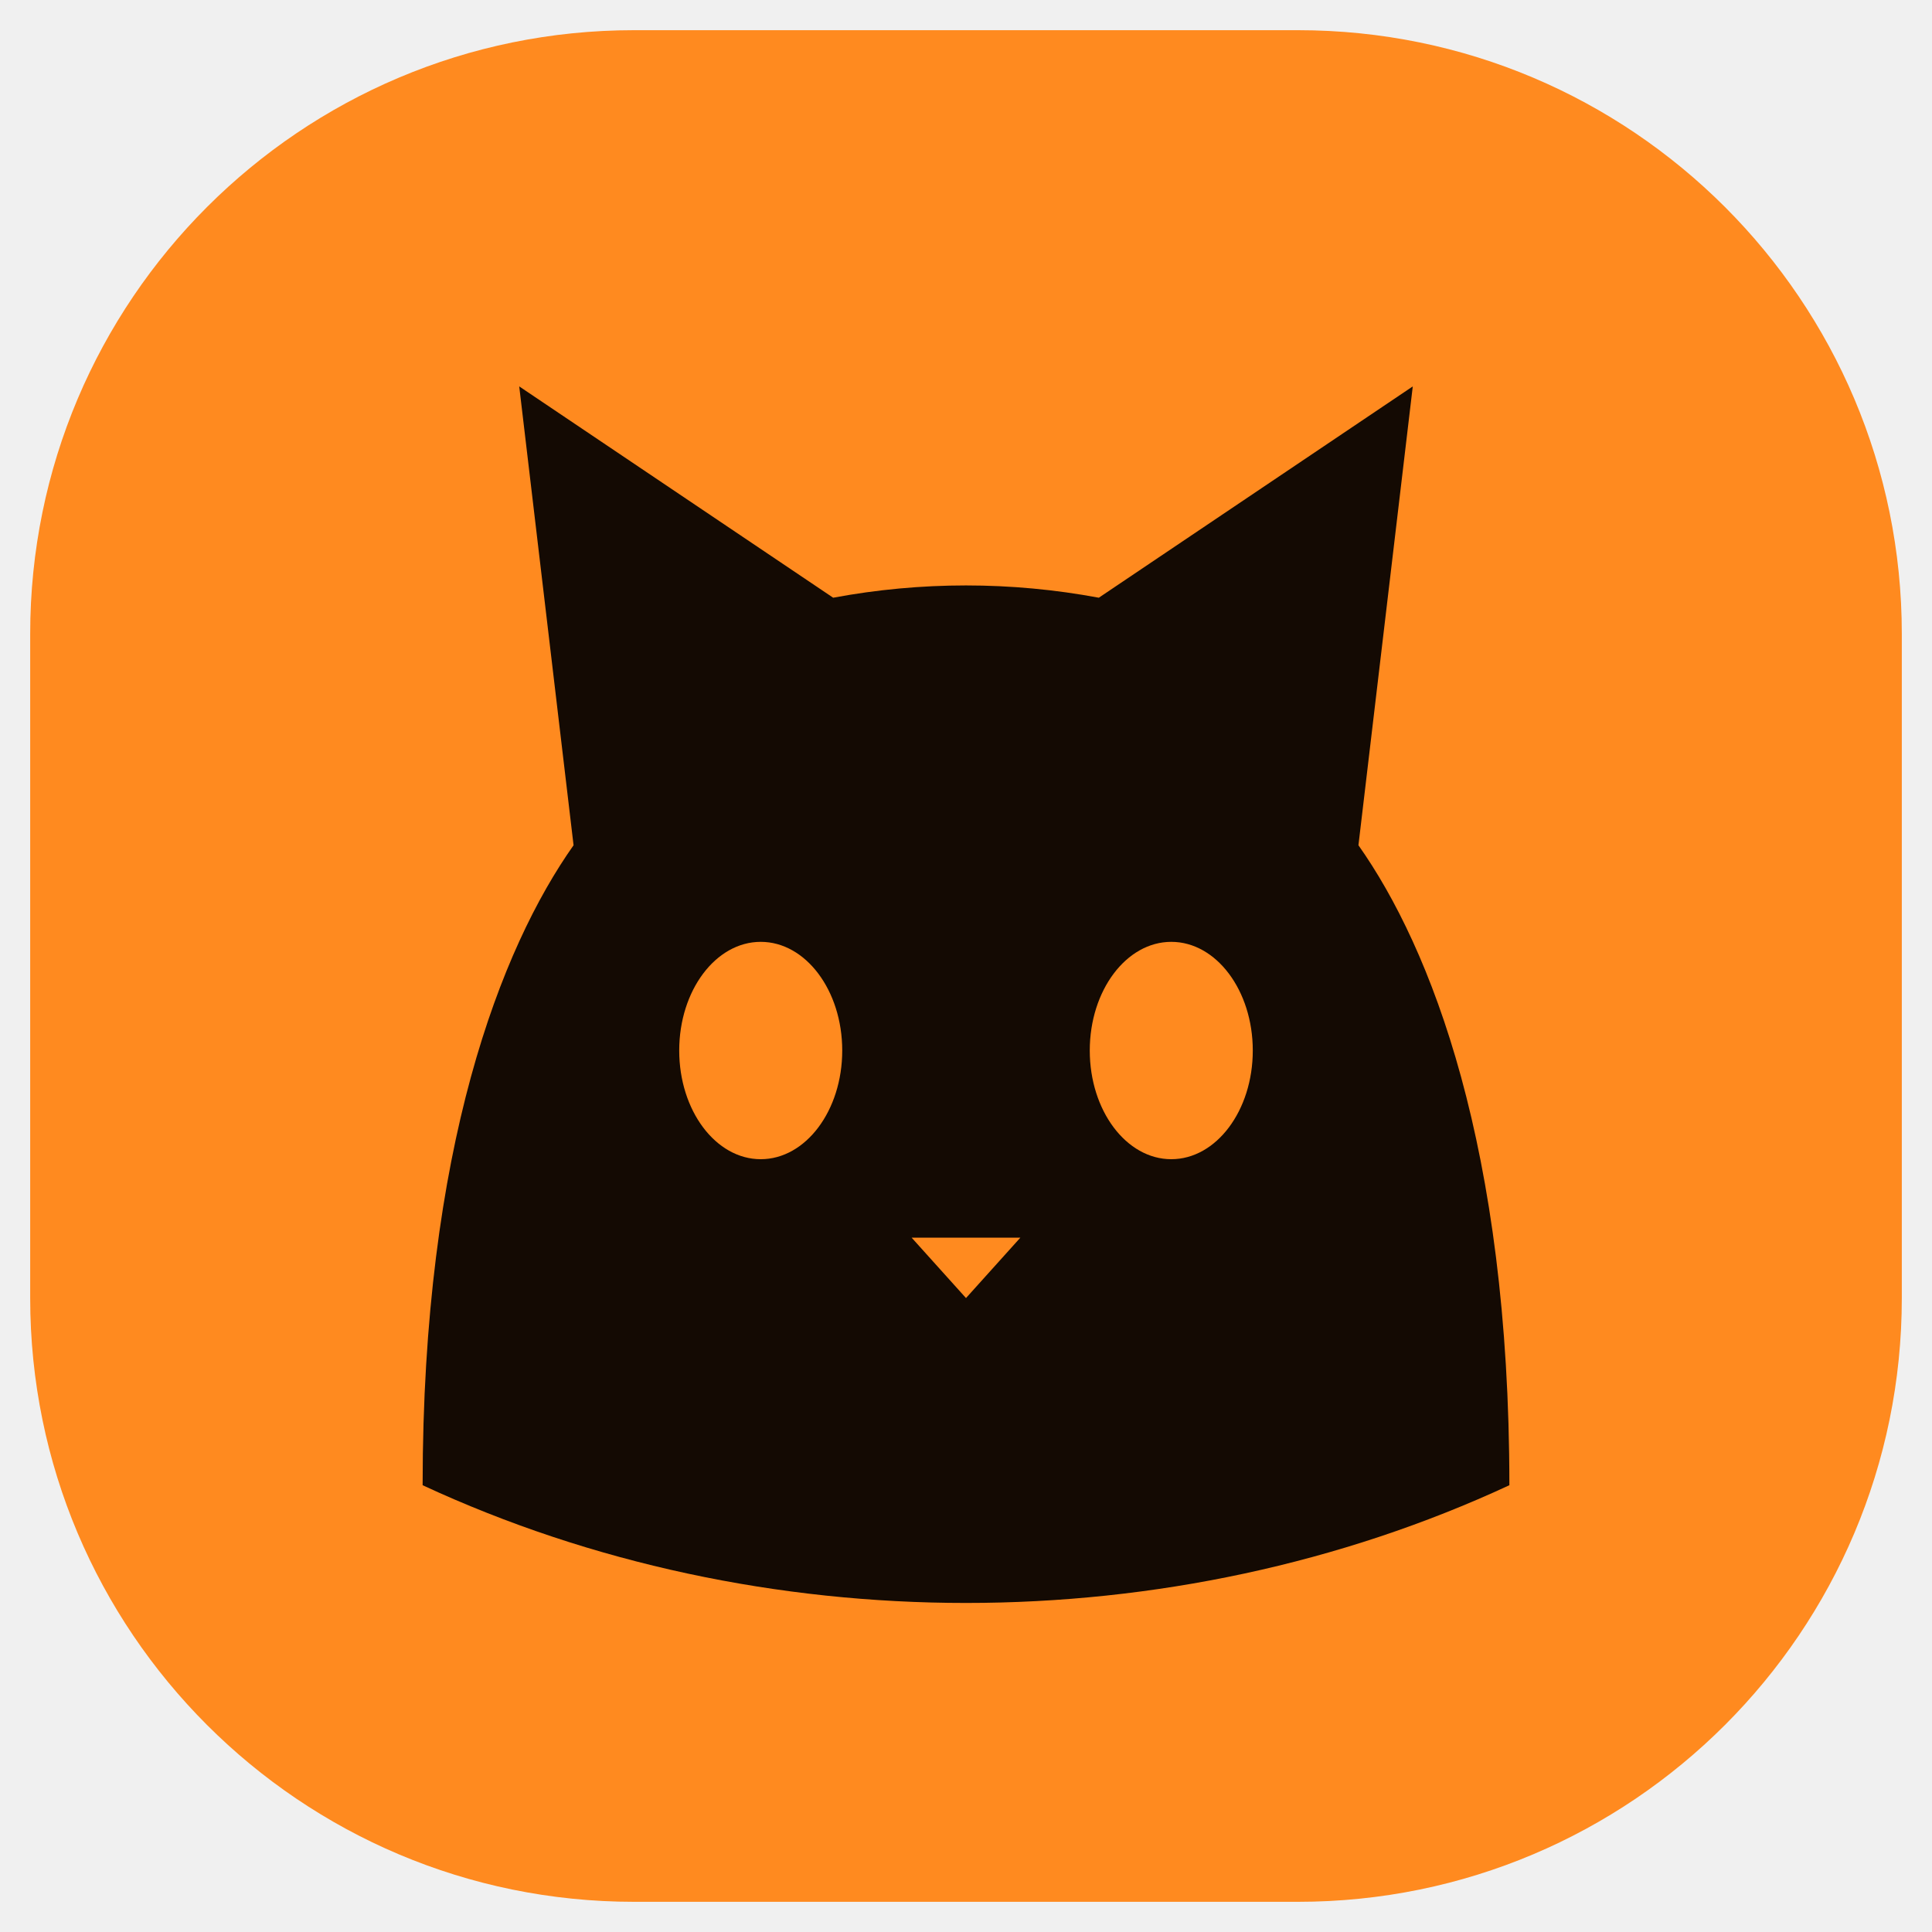
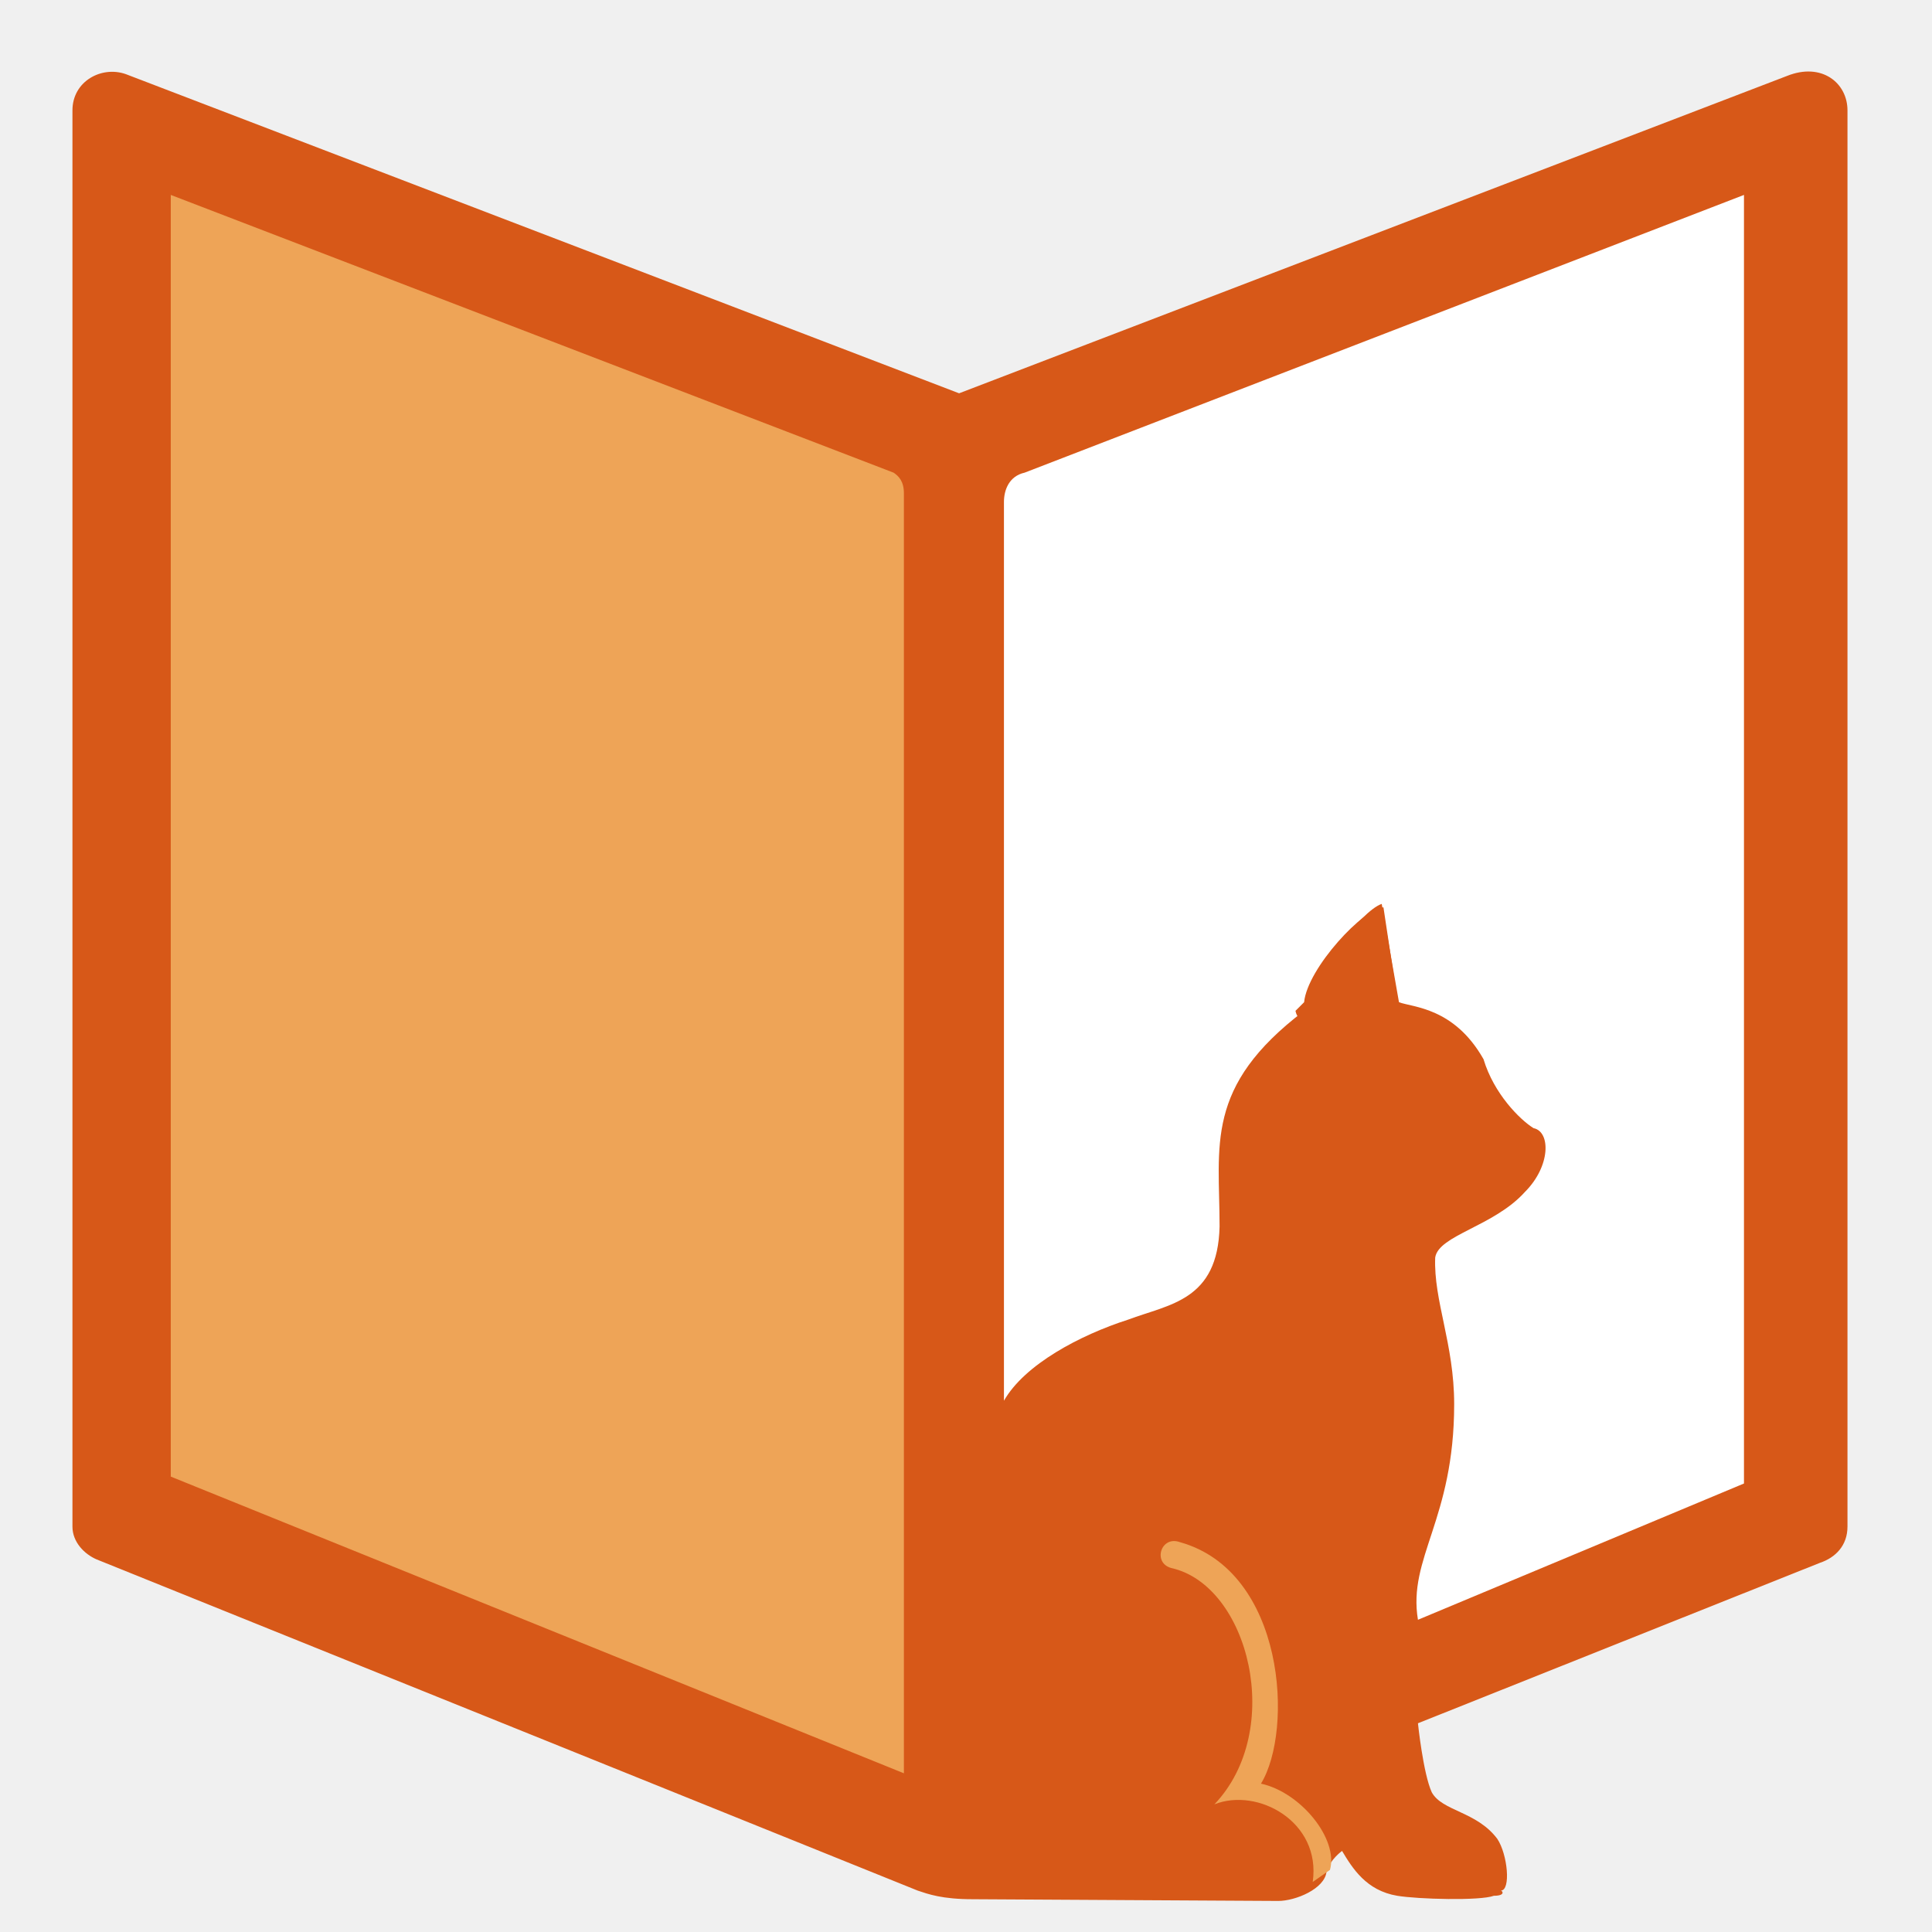
- <svg xmlns="http://www.w3.org/2000/svg" viewBox="0 0 32 32">
-   <rect x=".5" y=".5" width="31" height="31" rx="10" fill="#FF8A1F" />
-   <path d="M7 24.6c0-5.6 1.3-8.9 2.5-10.6L8.6 6.4l5.2 3.5a12 12 0 0 1 4.4 0l5.2-3.5-.9 7.6c1.2 1.7 2.5 5 2.5 10.6-5.6 2.6-12.4 2.6-18 0Z" fill="#140A03" />
-   <ellipse cx="12.6" cy="17.4" rx="1.35" ry="1.8" fill="#FF8A1F" />
-   <ellipse cx="19.4" cy="17.4" rx="1.35" ry="1.8" fill="#FF8A1F" />
-   <path d="M15.1 20.5h1.8l-.9 1z" fill="#FF8A1F" />
+ <svg xmlns="http://www.w3.org/2000/svg" viewBox="21 -2 112 112">
+   <path fill="#D75818" d="m124.6 2.4-48 18.4-48.3-18.5c-1.4-0.5-3.1 0.4-3.1 2.1v82.1c0 0.9 0.7 1.6 1.4 1.9l47.6 19.2c0.6 0.2 1.4 0.5 3.2 0.5l17.7 0.1c1 0 2.7-0.7 2.8-1.7 0.2-0.7 0.9-1.2 0.9-1.2 0.6 1 1.4 2.3 3.2 2.6 1.2 0.2 4.8 0.3 5.6 0 0.7 0 0.5-0.3 0.4-0.3 0.6 0 0.4-2.1-0.2-3-1.2-1.6-3.2-1.6-3.8-2.7-0.5-1.1-0.8-4-0.8-4l23.3-9.3c0.9-0.3 1.6-1 1.6-2.1v-82.1c0-1.6-1.5-2.8-3.5-2z" />
+   <path fill="#EEA457" d="m72.8 25.4-41.9-16.1v74.3l42.5 17.2v-74.2c0-0.7-0.3-1-0.6-1.2z" />
+   <path fill="#FFFFFF" d="m79.2 27.1v52.1c1.2-2.1 4.4-3.8 7.2-4.7 2.4-0.9 5.2-1.1 5.3-5.4 0-4.7-0.9-8.1 4.9-12.5 0.4-2 3.3-5.8 4.5-6.2l1 5.7c0.8 0.3 3.2 0.3 4.9 3.3 0.6 2 2.1 3.5 2.9 4 1 0.2 1 2.2-0.5 3.7-1.8 2-5 2.5-5.2 3.8-0.1 2.5 1.1 5 1.1 8.5 0 6.7-2.7 8.9-2.1 12.5l18.9-7.9v-74.7l-41.7 16.1c-0.9 0.2-1.2 1-1.2 1.7z" />
+   <path fill="#EEA457" d="m94.1 101.4c1.9-3.1 1.4-12.3-4.7-14-1.1-0.4-1.6 1.2-0.5 1.5 4.5 1 6.6 9.4 2.5 13.7 2.5-1 6.2 1 5.7 4.5l1-0.7c0.5-1.8-1.7-4.5-4-5z" />
+   <path fill="#D75818" d="m96.1 56.6c0.3 1.5 2.8 0 6-0.5l-0.1-0.2-0.8-5.3c-1.1 0-4.4 3.5-4.6 5.5" />
+   <path fill="#EEA457" d="m96.1 56.6" />
</svg>
